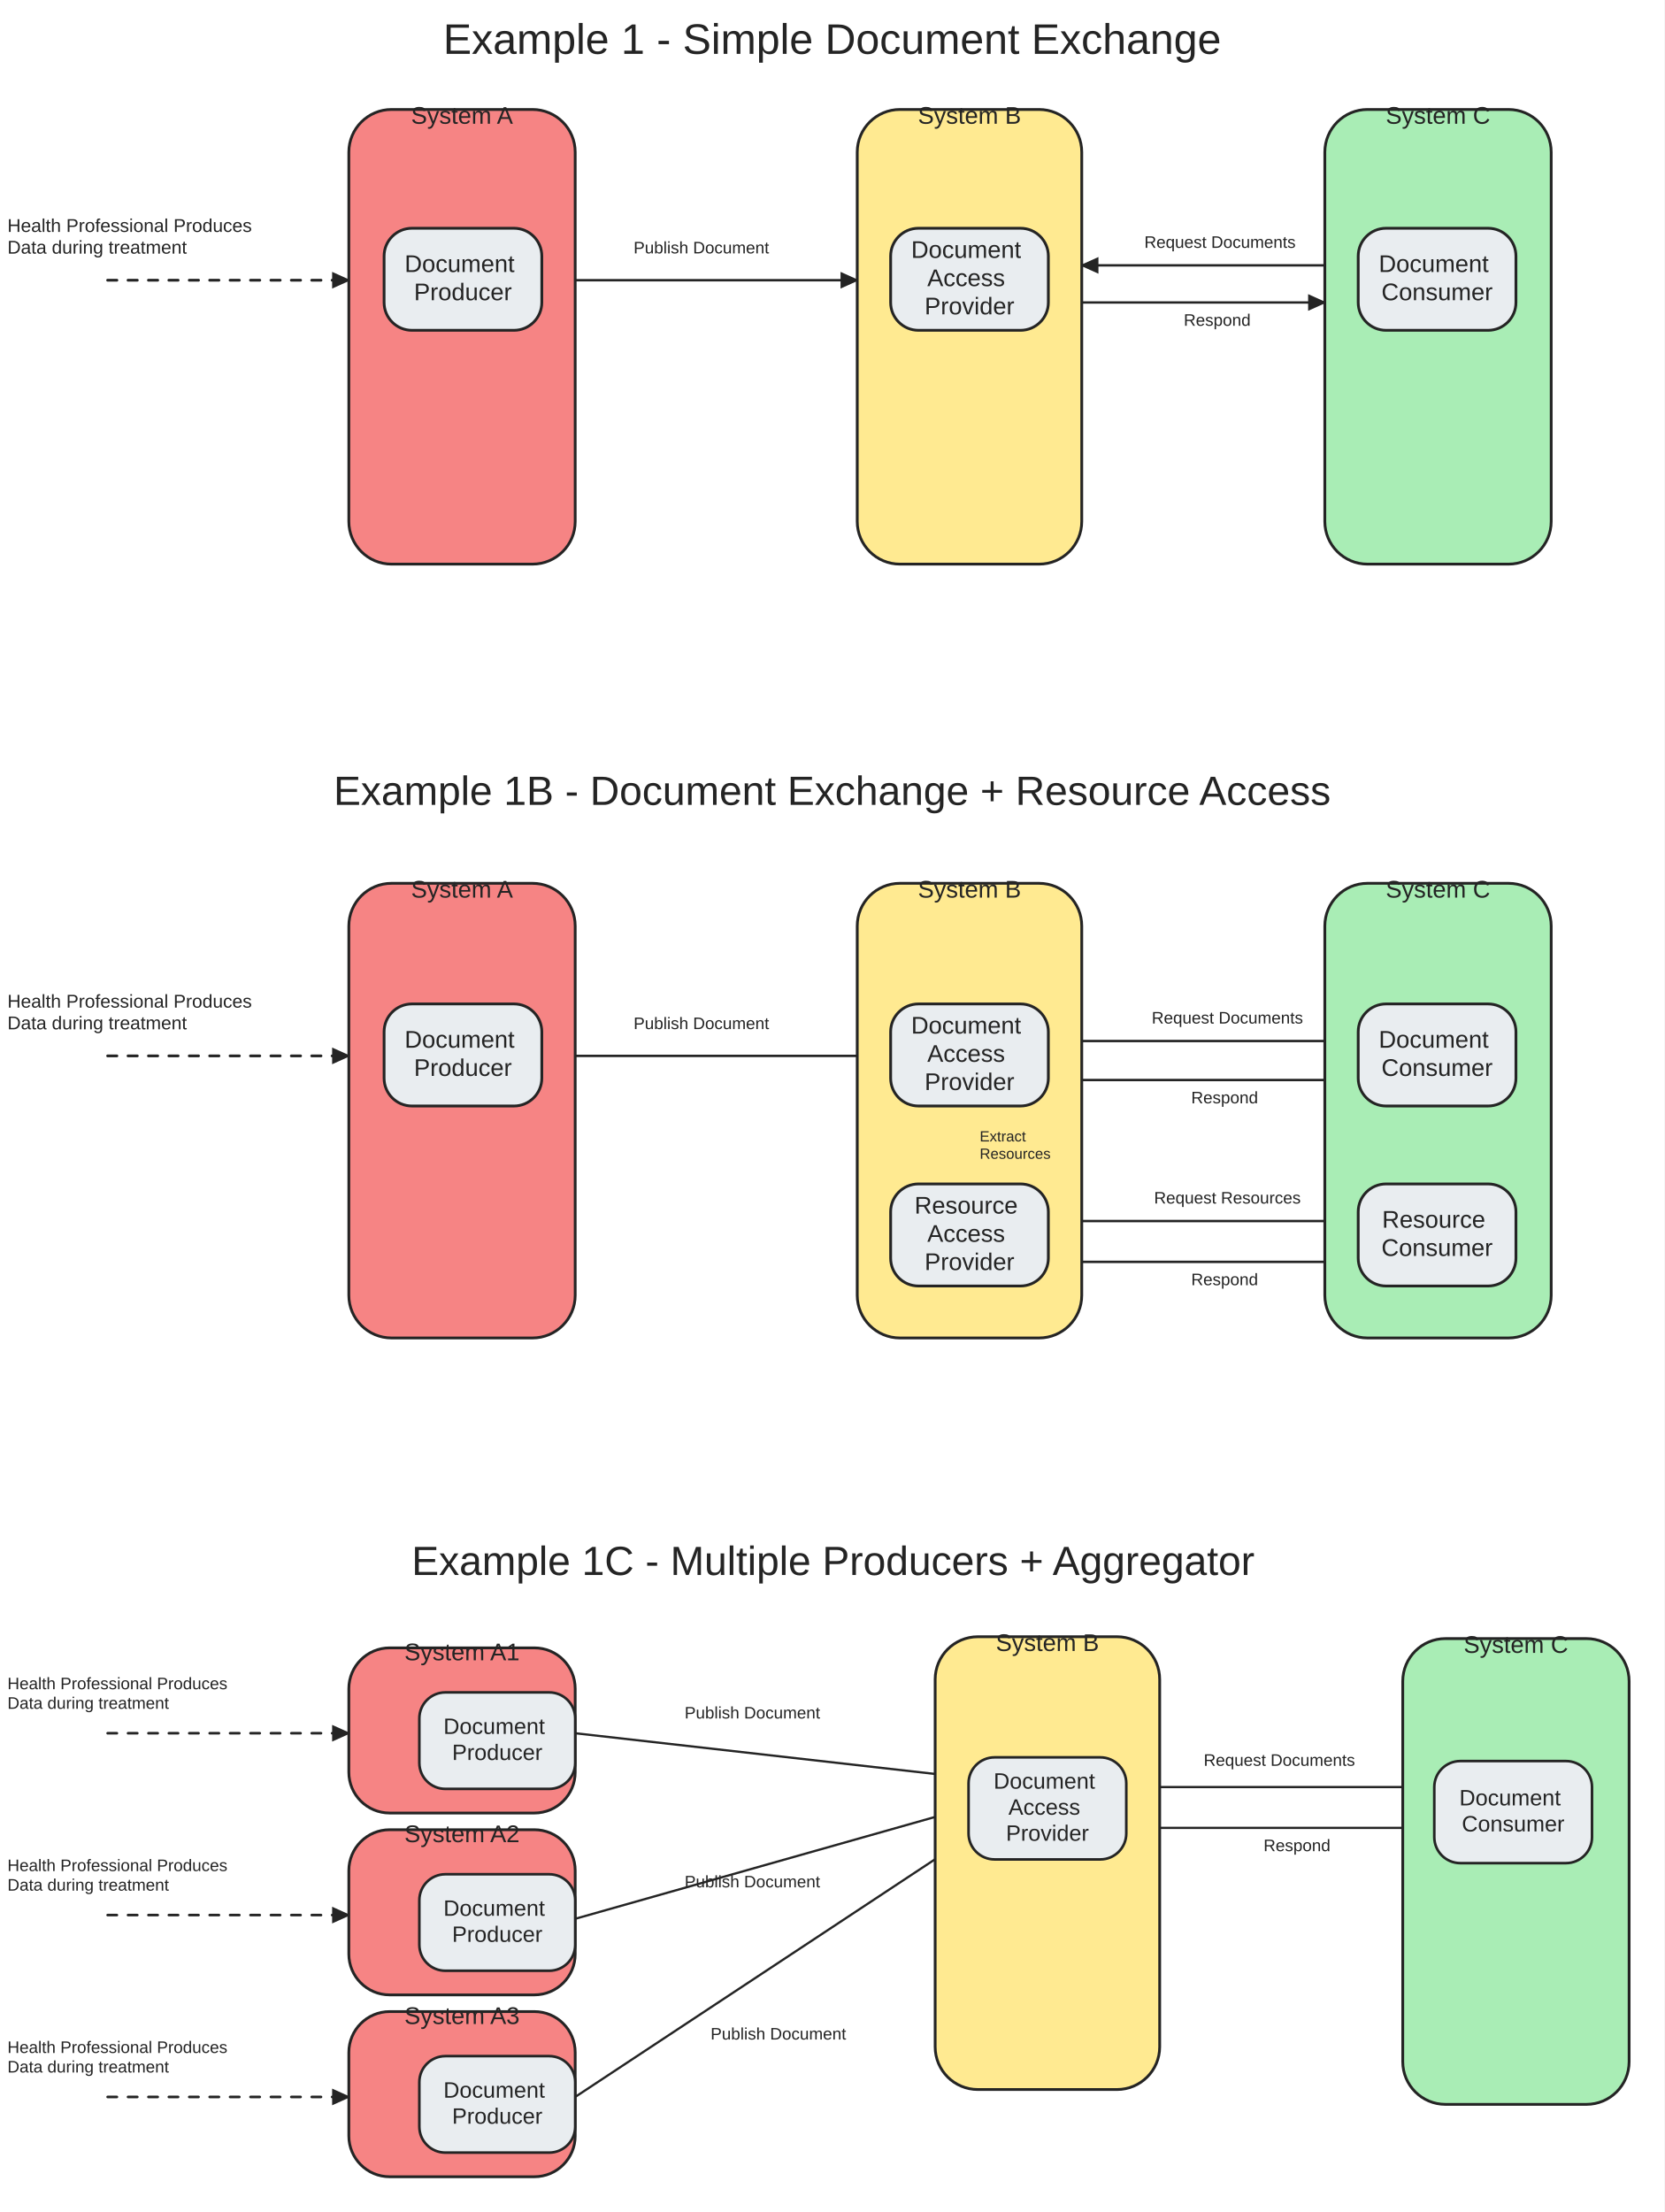
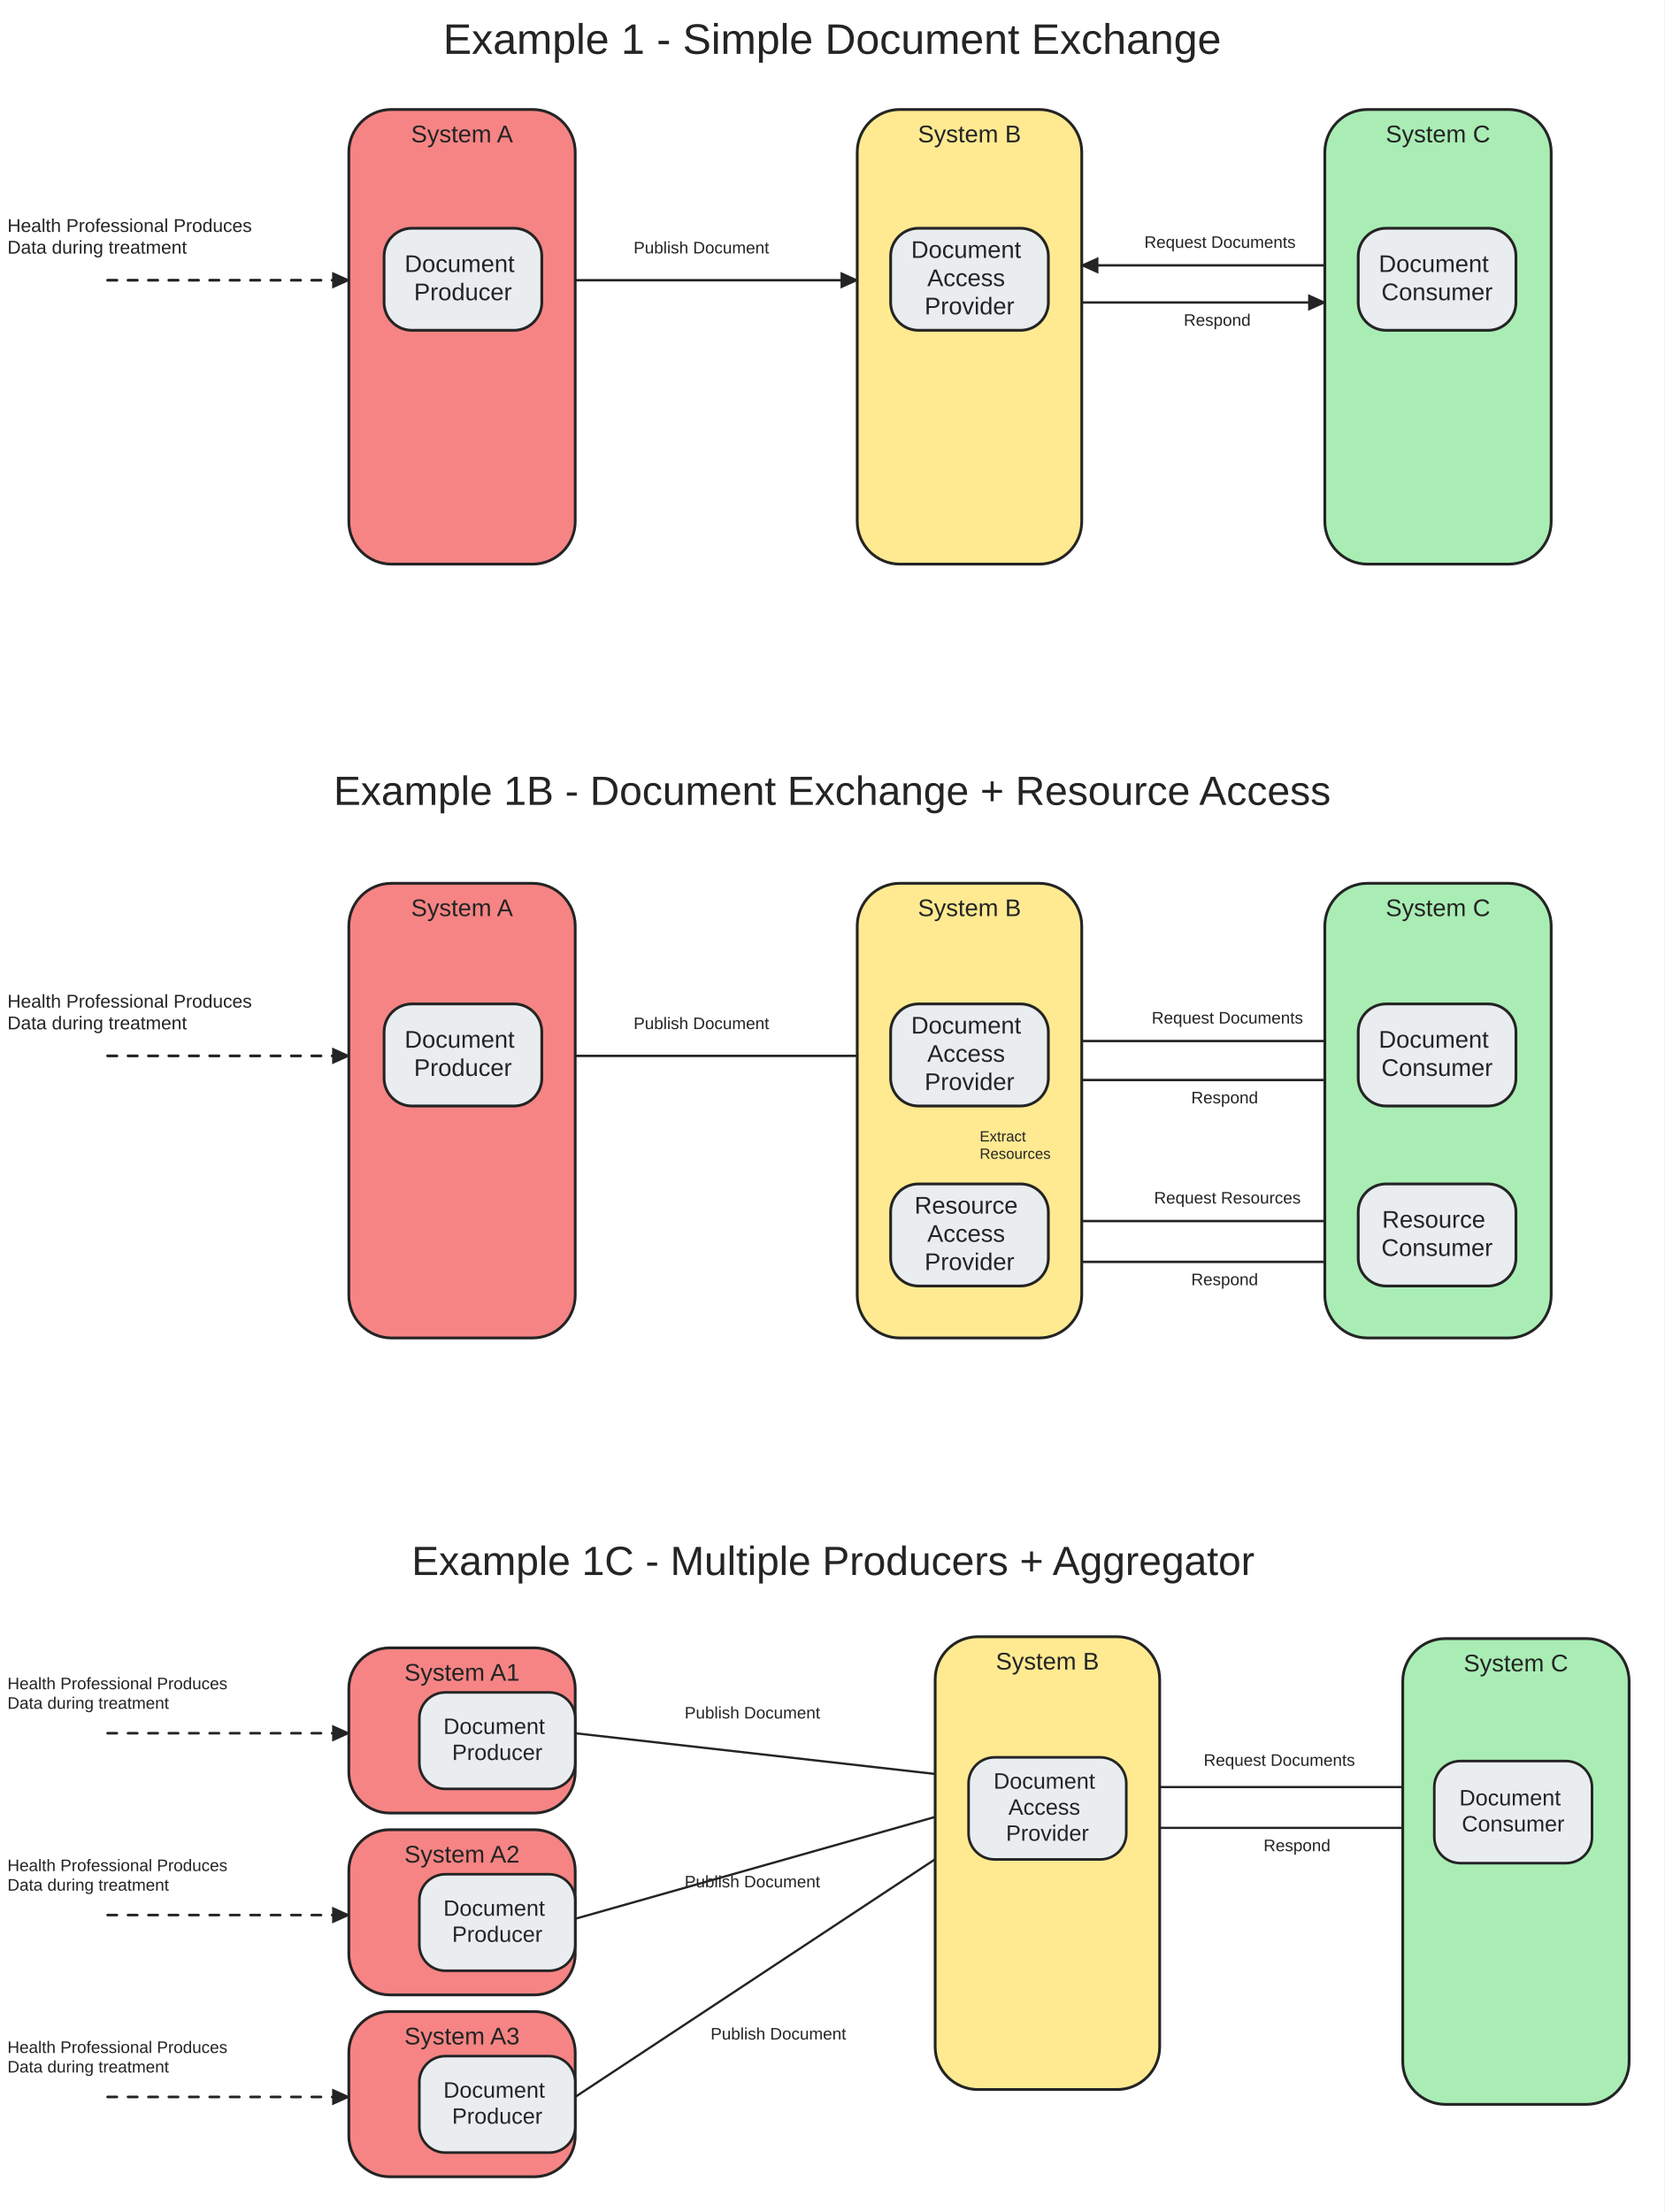
<svg xmlns="http://www.w3.org/2000/svg" version="1.1" width="897px" height="1192px" viewBox="0 0 897 1192" content="&lt;mxfile host=&quot;app.diagrams.net&quot; modified=&quot;2026-10-07T00:00:00.000Z&quot; agent=&quot;draw.io&quot; version=&quot;24.7.17&quot; type=&quot;device&quot;&gt;&lt;diagram id=&quot;ExGroup_Doc&quot; name=&quot;Page-1&quot;&gt;7Z1Rc5s4EIB/TR5zgyTA8Jg4afvSmczl4Z4VI9tMMfhATpz79SeMwCCBS4gk6lbTSccsQsH6Vitpd6XcoOXu+DXH++33LCLJDXSi4w16uIEwCBfs/1LwXgkACGEl2eRxxGVnwXP8H+FCh0sPcUSKTkGaZQmN913hKktTsqIdGc7z7K1bbJ0l3d+6xxsiCZ5XOJGl/8QR3Qrfq5R/I/FmS8Xvt8N1Yf5Nii2OsreWCD3eoGWeZbT6tDsuSVI2Xt0u1XNfBu42L5aTlI55gMY0IbdZSqoHX3Fy4N/x8Yh3e/aFocMqdW7Zz3PMBQ/Z6rArfwF0Ho+rLU43/PGCvtdNRMmRvcD9lu4SJnDYx7dtTMnzHq/KEm9MMZgMJ/EmZZcrVhvJmeCV5DRmDX3Hb+ziKCqrvC9onv0gyyzJWLGHtHxjdL+Ok0QUZSmtRTcQQbf8x+VckSDi11/wLk5KHbzLY8xe8543AnsHchxsUNBgYvpNsh2h+TsrUj/gcLJct73q6u2sJn6tJtuWiiBeDnPN3DQVn+GxD5xfP0vWALfFe0HJ7hZLOJ9PN5jsTkKVZ4c0ImUlYABTi+JPidFsL5BhGNZ+4AauhLENqLpTdyfwlzcOJtAKMwi6MEOJJoBQpgldtThfhnHez4JzTXAIrg6n68Of4wT6ca6GcS7nwIlDEr14V4dzAdx5e2ec7g/0NsEv5fRGIPqN4IS9BXSe8mxNiiLOUpxUl9FhxSYv0GdtdsSsKR4wxeVs6JDH6aacyuQE02p8/dSgmpA1NTSkAkcj526nBc5Cxuz7MmYXqqG8r4jlEuLzNKhB+dQpq60XNwiFjkxYR147V9eRYY20RsxmaCLiwJMJe54ywq9sQTGK8N2Kdd6ii7z1sEU+cigOnFmRs5VhwdCOQr7slLWER47OCM7bqQ8vSVxsB4bnp+puZzF7PSvYUCM3BEVj7MrjrdM3rXLUgMvJvwdSDM2r/q7utsAVlhx3LDi+QA70kEM6yRX7LI0GyZ3uWlqcFgi7tHy5ny1cGRYIPg+r8vrRt+yS1++eu/16vX1MY8r7jGl2yFeloJ4YXZEfEGrtjB26bu26btNdaHIEMrDWEajVEegufIO+hhZP6wnU4gns5wn087SuQC2uQPP90/oCZ/AFej3hNW2+wJKy9QWa9gV6LjDmNuCErS9wXl+gaeQ5X8QMsz8vcyx7vex9FBhlH/FebR3Cxh3Cs3XzQdQ93dyiVoHadK+2vn81vn+vnjeb8P1XfbTy/TOzbP3/H/coC/MoFJrz/3MLe/L/X6JnYwBtYnVMtCYWIHMxAAaMtXqOV0Nui8fqbms0rAfI4nq8EYFGfB7sBtx8RzaXXo+1RECttWT97qfWUhW639Za+sifx1peomet5QVr6QfAdMR0m5OLOyWWPGb6/VBuRjnJajdg0QRN7zabnGwwzXIbLa0fgN3OGPQknfhe0GNKFwrYllSbgCm4EDEFNmQ6OWQaBMG4kEwQqkYKLyCFFulkpGHgz4UUXUCKLNLJSIETuDMxtakNahYljivYXTg2tcFVTNQmN6jxpnq+QBSNTG7wgCqirfSGvinSn5XhEBpLcGi2lHcSHPrmwVALaWhJGyIdht6spJElbWwDY4hMo67zlvps92+RuuSOHKd1OjGg4A4OgTzzCnr8U54GzNBiNoUZOD25/aY4I8vZGGe2NjbP+U9KRvwVqHvivMxdmEtdOUH/vTPRfgXGiwUSGIeGGXcSlPomZTZHaTBHyXOFWZY7Lm4LQk30oKU3mR5wHG9mfMjiG4/Pl8IFC9P47PkAU/MnkBC+c52R7AJ17OwJAeN5CZtU+8KtuvJdmuPNJEgSHRJtyDO/5A3XIvWxUEtBcU7vyhNaz5WRNKolL0m2+lEX+xKXb3+a37IirasIF9tm6ltePGHKNKJUATbWOH5Dp3zzj7LJSYJp/Np9rq+l+aNPWXw6OqFeXgj2U4zQVEl6/KH2ua1CPVLcVqyItdCGUKmiE/fm63z0MB1zyoBUKcNspGEI1aAW96prRp3XA6hFPRa1uPscuGga6ib/e6gi1ahb461FPc5+C4T8iaglnfG1oW6OJ7Bjuc6x3PNDNWO5VJFaVbBj+afH8smopa3uelG3ttNZ3B8Yz8Wdyv7EqZvne5crUo272X9ncX/AjouUAjhxTBf1RqxILW5S788zhdo1MKqzWZHjzqoN4hlDoT+x88OBTfB6bX1eb/GznX+KrW92GX3W1ksV6bH1FvenbL0fOGpsvVSRQtytbM2eUPFVm/tfbREXIlfNIk6qSJM+QKsPWh30DoKKPPRSTZo0AlmN0KoRADmKNEKqSbVG1JkOJkcNePVzBCScDDF5TJByCTVOCbu8oeU9nTez1KqAL1xDwJEF/gngk026BDzUbNGNR2evn7aU7Ts1ZOcLRxOHGkN27WwpC3s8bIlR4E1c34taI1Y0GTa7PP9956r4+a9ko8f/AQ==&lt;/diagram&gt;&lt;/mxfile&gt;">
  <defs>
    <marker id="arrow" markerWidth="11" markerHeight="9" refX="9" refY="4.5" orient="auto" markerUnits="userSpaceOnUse">
      <path d="M0,0 L10,4.5 L0,9 Z" fill="#242424" />
    </marker>
  </defs>
  <rect x="0" y="0" width="897" height="1192" fill="#ffffff" />
  <path id="one-input" d="M 58 151 L 188 151" fill="none" stroke="#242424" stroke-width="1.5" stroke-linecap="round" stroke-linejoin="round" stroke-dasharray="5 6" marker-end="url(#arrow)" />
  <path id="one-publish" d="M 292 151 L 462 151" fill="none" stroke="#242424" stroke-width="1.3" stroke-linecap="round" stroke-linejoin="round" marker-end="url(#arrow)" />
  <path id="one-request" d="M 714 143 L 583 143" fill="none" stroke="#242424" stroke-width="1.3" stroke-linecap="round" stroke-linejoin="round" marker-end="url(#arrow)" />
  <path id="one-respond" d="M 583 163 L 714 163" fill="none" stroke="#242424" stroke-width="1.3" stroke-linecap="round" stroke-linejoin="round" marker-end="url(#arrow)" />
  <path id="two-input" d="M 58 569 L 188 569" fill="none" stroke="#242424" stroke-width="1.5" stroke-linecap="round" stroke-linejoin="round" stroke-dasharray="5 6" marker-end="url(#arrow)" />
  <path id="two-publish" d="M 292 569 L 480 569" fill="none" stroke="#242424" stroke-width="1.3" stroke-linecap="round" stroke-linejoin="round" marker-end="url(#arrow)" />
  <path id="two-request-doc" d="M 732 561 L 565 561" fill="none" stroke="#242424" stroke-width="1.3" stroke-linecap="round" stroke-linejoin="round" marker-end="url(#arrow)" />
  <path id="two-respond-doc" d="M 565 582 L 732 582" fill="none" stroke="#242424" stroke-width="1.3" stroke-linecap="round" stroke-linejoin="round" marker-end="url(#arrow)" />
  <path id="two-extract" d="M 522 596 L 522 638" fill="none" stroke="#242424" stroke-width="1.4" stroke-linecap="round" stroke-linejoin="round" stroke-dasharray="4 4" marker-end="url(#arrow)" />
  <path id="two-request-res" d="M 732 658 L 565 658" fill="none" stroke="#242424" stroke-width="1.3" stroke-linecap="round" stroke-linejoin="round" marker-end="url(#arrow)" />
  <path id="two-respond-res" d="M 565 680 L 732 680" fill="none" stroke="#242424" stroke-width="1.3" stroke-linecap="round" stroke-linejoin="round" marker-end="url(#arrow)" />
  <path id="three-input-a1" d="M 58 934 L 188 934" fill="none" stroke="#242424" stroke-width="1.4" stroke-linecap="round" stroke-linejoin="round" stroke-dasharray="5 6" marker-end="url(#arrow)" />
  <path id="three-input-a2" d="M 58 1032 L 188 1032" fill="none" stroke="#242424" stroke-width="1.4" stroke-linecap="round" stroke-linejoin="round" stroke-dasharray="5 6" marker-end="url(#arrow)" />
  <path id="three-input-a3" d="M 58 1130 L 188 1130" fill="none" stroke="#242424" stroke-width="1.4" stroke-linecap="round" stroke-linejoin="round" stroke-dasharray="5 6" marker-end="url(#arrow)" />
  <path id="three-publish-a1" d="M 310 934 L 522 958" fill="none" stroke="#242424" stroke-width="1.2" stroke-linecap="round" stroke-linejoin="round" marker-end="url(#arrow)" />
  <path id="three-publish-a2" d="M 310 1034 L 522 974" fill="none" stroke="#242424" stroke-width="1.2" stroke-linecap="round" stroke-linejoin="round" marker-end="url(#arrow)" />
  <path id="three-publish-a3" d="M 310 1130 L 522 990" fill="none" stroke="#242424" stroke-width="1.2" stroke-linecap="round" stroke-linejoin="round" marker-end="url(#arrow)" />
  <path id="three-request" d="M 773 963 L 607 963" fill="none" stroke="#242424" stroke-width="1.2" stroke-linecap="round" stroke-linejoin="round" marker-end="url(#arrow)" />
  <path id="three-respond" d="M 607 985 L 773 985" fill="none" stroke="#242424" stroke-width="1.2" stroke-linecap="round" stroke-linejoin="round" marker-end="url(#arrow)" />
  <text id="title-one" x="448.5" y="22.5" text-anchor="middle" dominant-baseline="middle" font-family="Arial, Helvetica, sans-serif" font-size="23px" font-weight="400" fill="#242424">
    <tspan x="448.5" dy="0">Example 1 - Simple Document Exchange</tspan>
  </text>
  <rect id="one-system-a" x="188" y="59" width="122" height="245" rx="23" fill="#f68484" stroke="#242424" stroke-width="1.5" />
-   <text id="one-system-a-text" x="249" y="63" text-anchor="middle" dominant-baseline="middle" font-family="Arial, Helvetica, sans-serif" font-size="13px" font-weight="400" fill="#242424">
+   <text id="one-system-a-text" x="249" y="73" text-anchor="middle" dominant-baseline="middle" font-family="Arial, Helvetica, sans-serif" font-size="13px" font-weight="400" fill="#242424">
    <tspan x="249" dy="0">System A</tspan>
  </text>
  <rect id="one-system-b" x="462" y="59" width="121" height="245" rx="23" fill="#ffea91" stroke="#242424" stroke-width="1.5" />
-   <text id="one-system-b-text" x="522.5" y="63" text-anchor="middle" dominant-baseline="middle" font-family="Arial, Helvetica, sans-serif" font-size="13px" font-weight="400" fill="#242424">
+   <text id="one-system-b-text" x="522.5" y="73" text-anchor="middle" dominant-baseline="middle" font-family="Arial, Helvetica, sans-serif" font-size="13px" font-weight="400" fill="#242424">
    <tspan x="522.5" dy="0">System B</tspan>
  </text>
  <rect id="one-system-c" x="714" y="59" width="122" height="245" rx="23" fill="#a9edb5" stroke="#242424" stroke-width="1.5" />
-   <text id="one-system-c-text" x="775" y="63" text-anchor="middle" dominant-baseline="middle" font-family="Arial, Helvetica, sans-serif" font-size="13px" font-weight="400" fill="#242424">
+   <text id="one-system-c-text" x="775" y="73" text-anchor="middle" dominant-baseline="middle" font-family="Arial, Helvetica, sans-serif" font-size="13px" font-weight="400" fill="#242424">
    <tspan x="775" dy="0">System C</tspan>
  </text>
  <text id="one-input-label" x="4" y="122.15" text-anchor="start" dominant-baseline="middle" font-family="Arial, Helvetica, sans-serif" font-size="10px" font-weight="400" fill="#242424">
    <tspan x="4" dy="0">Health Professional Produces</tspan>
    <tspan x="4" dy="11.7">Data during treatment</tspan>
  </text>
  <rect id="one-producer" x="207" y="123" width="85" height="55" rx="15" fill="#e9edf0" stroke="#242424" stroke-width="1.5" />
  <text id="one-producer-text" x="249.5" y="142.895" text-anchor="middle" dominant-baseline="middle" font-family="Arial, Helvetica, sans-serif" font-size="13px" font-weight="400" fill="#242424">
    <tspan x="249.5" dy="0">Document</tspan>
    <tspan x="249.5" dy="15.21">Producer</tspan>
  </text>
  <rect id="one-provider" x="480" y="123" width="85" height="55" rx="15" fill="#e9edf0" stroke="#242424" stroke-width="1.5" />
  <text id="one-provider-text" x="522.5" y="135.29" text-anchor="middle" dominant-baseline="middle" font-family="Arial, Helvetica, sans-serif" font-size="13px" font-weight="400" fill="#242424">
    <tspan x="522.5" dy="0">Document</tspan>
    <tspan x="522.5" dy="15.21">Access</tspan>
    <tspan x="522.5" dy="15.21">Provider</tspan>
  </text>
  <rect id="one-consumer" x="732" y="123" width="85" height="55" rx="15" fill="#e9edf0" stroke="#242424" stroke-width="1.5" />
  <text id="one-consumer-text" x="774.5" y="142.895" text-anchor="middle" dominant-baseline="middle" font-family="Arial, Helvetica, sans-serif" font-size="13px" font-weight="400" fill="#242424">
    <tspan x="774.5" dy="0">Document</tspan>
    <tspan x="774.5" dy="15.21">Consumer</tspan>
  </text>
  <text id="one-publish-label" x="378" y="134" text-anchor="middle" dominant-baseline="middle" font-family="Arial, Helvetica, sans-serif" font-size="9px" font-weight="400" fill="#242424">
    <tspan x="378" dy="0">Publish Document</tspan>
  </text>
  <text id="one-request-label" x="657.5" y="131" text-anchor="middle" dominant-baseline="middle" font-family="Arial, Helvetica, sans-serif" font-size="9px" font-weight="400" fill="#242424">
    <tspan x="657.5" dy="0">Request Documents</tspan>
  </text>
  <text id="one-respond-label" x="656" y="173" text-anchor="middle" dominant-baseline="middle" font-family="Arial, Helvetica, sans-serif" font-size="9px" font-weight="400" fill="#242424">
    <tspan x="656" dy="0">Respond</tspan>
  </text>
  <text id="title-two" x="448.5" y="427.5" text-anchor="middle" dominant-baseline="middle" font-family="Arial, Helvetica, sans-serif" font-size="22px" font-weight="400" fill="#242424">
    <tspan x="448.5" dy="0">Example 1B - Document Exchange + Resource Access</tspan>
  </text>
  <rect id="two-system-a" x="188" y="476" width="122" height="245" rx="23" fill="#f68484" stroke="#242424" stroke-width="1.5" />
-   <text id="two-system-a-text" x="249" y="480" text-anchor="middle" dominant-baseline="middle" font-family="Arial, Helvetica, sans-serif" font-size="13px" font-weight="400" fill="#242424">
+   <text id="two-system-a-text" x="249" y="490" text-anchor="middle" dominant-baseline="middle" font-family="Arial, Helvetica, sans-serif" font-size="13px" font-weight="400" fill="#242424">
    <tspan x="249" dy="0">System A</tspan>
  </text>
  <rect id="two-system-b" x="462" y="476" width="121" height="245" rx="23" fill="#ffea91" stroke="#242424" stroke-width="1.5" />
-   <text id="two-system-b-text" x="522.5" y="480" text-anchor="middle" dominant-baseline="middle" font-family="Arial, Helvetica, sans-serif" font-size="13px" font-weight="400" fill="#242424">
+   <text id="two-system-b-text" x="522.5" y="490" text-anchor="middle" dominant-baseline="middle" font-family="Arial, Helvetica, sans-serif" font-size="13px" font-weight="400" fill="#242424">
    <tspan x="522.5" dy="0">System B</tspan>
  </text>
  <rect id="two-system-c" x="714" y="476" width="122" height="245" rx="23" fill="#a9edb5" stroke="#242424" stroke-width="1.5" />
-   <text id="two-system-c-text" x="775" y="480" text-anchor="middle" dominant-baseline="middle" font-family="Arial, Helvetica, sans-serif" font-size="13px" font-weight="400" fill="#242424">
+   <text id="two-system-c-text" x="775" y="490" text-anchor="middle" dominant-baseline="middle" font-family="Arial, Helvetica, sans-serif" font-size="13px" font-weight="400" fill="#242424">
    <tspan x="775" dy="0">System C</tspan>
  </text>
  <text id="two-input-label" x="4" y="540.15" text-anchor="start" dominant-baseline="middle" font-family="Arial, Helvetica, sans-serif" font-size="10px" font-weight="400" fill="#242424">
    <tspan x="4" dy="0">Health Professional Produces</tspan>
    <tspan x="4" dy="11.7">Data during treatment</tspan>
  </text>
  <rect id="two-producer" x="207" y="541" width="85" height="55" rx="15" fill="#e9edf0" stroke="#242424" stroke-width="1.5" />
  <text id="two-producer-text" x="249.5" y="560.895" text-anchor="middle" dominant-baseline="middle" font-family="Arial, Helvetica, sans-serif" font-size="13px" font-weight="400" fill="#242424">
    <tspan x="249.5" dy="0">Document</tspan>
    <tspan x="249.5" dy="15.21">Producer</tspan>
  </text>
  <rect id="two-provider" x="480" y="541" width="85" height="55" rx="15" fill="#e9edf0" stroke="#242424" stroke-width="1.5" />
  <text id="two-provider-text" x="522.5" y="553.29" text-anchor="middle" dominant-baseline="middle" font-family="Arial, Helvetica, sans-serif" font-size="13px" font-weight="400" fill="#242424">
    <tspan x="522.5" dy="0">Document</tspan>
    <tspan x="522.5" dy="15.21">Access</tspan>
    <tspan x="522.5" dy="15.21">Provider</tspan>
  </text>
  <rect id="two-resource-provider" x="480" y="638" width="85" height="55" rx="15" fill="#e9edf0" stroke="#242424" stroke-width="1.5" />
  <text id="two-resource-provider-text" x="522.5" y="650.29" text-anchor="middle" dominant-baseline="middle" font-family="Arial, Helvetica, sans-serif" font-size="13px" font-weight="400" fill="#242424">
    <tspan x="522.5" dy="0">Resource</tspan>
    <tspan x="522.5" dy="15.21">Access</tspan>
    <tspan x="522.5" dy="15.21">Provider</tspan>
  </text>
  <rect id="two-document-consumer" x="732" y="541" width="85" height="55" rx="15" fill="#e9edf0" stroke="#242424" stroke-width="1.5" />
  <text id="two-document-consumer-text" x="774.5" y="560.895" text-anchor="middle" dominant-baseline="middle" font-family="Arial, Helvetica, sans-serif" font-size="13px" font-weight="400" fill="#242424">
    <tspan x="774.5" dy="0">Document</tspan>
    <tspan x="774.5" dy="15.21">Consumer</tspan>
  </text>
  <rect id="two-resource-consumer" x="732" y="638" width="85" height="55" rx="15" fill="#e9edf0" stroke="#242424" stroke-width="1.5" />
  <text id="two-resource-consumer-text" x="774.5" y="657.895" text-anchor="middle" dominant-baseline="middle" font-family="Arial, Helvetica, sans-serif" font-size="13px" font-weight="400" fill="#242424">
    <tspan x="774.5" dy="0">Resource</tspan>
    <tspan x="774.5" dy="15.21">Consumer</tspan>
  </text>
  <text id="two-publish-label" x="378" y="552" text-anchor="middle" dominant-baseline="middle" font-family="Arial, Helvetica, sans-serif" font-size="9px" font-weight="400" fill="#242424">
    <tspan x="378" dy="0">Publish Document</tspan>
  </text>
  <text id="two-request-doc-label" x="661.5" y="549" text-anchor="middle" dominant-baseline="middle" font-family="Arial, Helvetica, sans-serif" font-size="9px" font-weight="400" fill="#242424">
    <tspan x="661.5" dy="0">Request Documents</tspan>
  </text>
  <text id="two-respond-doc-label" x="660" y="592" text-anchor="middle" dominant-baseline="middle" font-family="Arial, Helvetica, sans-serif" font-size="9px" font-weight="400" fill="#242424">
    <tspan x="660" dy="0">Respond</tspan>
  </text>
  <text id="two-extract-label" x="528" y="612.82" text-anchor="start" dominant-baseline="middle" font-family="Arial, Helvetica, sans-serif" font-size="8px" font-weight="400" fill="#242424">
    <tspan x="528" dy="0">Extract</tspan>
    <tspan x="528" dy="9.36">Resources</tspan>
  </text>
  <text id="two-request-res-label" x="661.5" y="646" text-anchor="middle" dominant-baseline="middle" font-family="Arial, Helvetica, sans-serif" font-size="9px" font-weight="400" fill="#242424">
    <tspan x="661.5" dy="0">Request Resources</tspan>
  </text>
  <text id="two-respond-res-label" x="660" y="690" text-anchor="middle" dominant-baseline="middle" font-family="Arial, Helvetica, sans-serif" font-size="9px" font-weight="400" fill="#242424">
    <tspan x="660" dy="0">Respond</tspan>
  </text>
  <text id="title-three" x="449" y="842.5" text-anchor="middle" dominant-baseline="middle" font-family="Arial, Helvetica, sans-serif" font-size="22px" font-weight="400" fill="#242424">
    <tspan x="449" dy="0">Example 1C - Multiple Producers + Aggregator</tspan>
  </text>
  <rect id="three-system-a1" x="188" y="888" width="122" height="89" rx="22" fill="#f68484" stroke="#242424" stroke-width="1.5" />
-   <text id="three-system-a1-text" x="249" y="891" text-anchor="middle" dominant-baseline="middle" font-family="Arial, Helvetica, sans-serif" font-size="13px" font-weight="400" fill="#242424">
+   <text id="three-system-a1-text" x="249" y="902" text-anchor="middle" dominant-baseline="middle" font-family="Arial, Helvetica, sans-serif" font-size="13px" font-weight="400" fill="#242424">
    <tspan x="249" dy="0">System A1</tspan>
  </text>
  <rect id="three-system-a2" x="188" y="986" width="122" height="89" rx="22" fill="#f68484" stroke="#242424" stroke-width="1.5" />
-   <text id="three-system-a2-text" x="249" y="989" text-anchor="middle" dominant-baseline="middle" font-family="Arial, Helvetica, sans-serif" font-size="13px" font-weight="400" fill="#242424">
+   <text id="three-system-a2-text" x="249" y="1000" text-anchor="middle" dominant-baseline="middle" font-family="Arial, Helvetica, sans-serif" font-size="13px" font-weight="400" fill="#242424">
    <tspan x="249" dy="0">System A2</tspan>
  </text>
  <rect id="three-system-a3" x="188" y="1084" width="122" height="89" rx="22" fill="#f68484" stroke="#242424" stroke-width="1.5" />
-   <text id="three-system-a3-text" x="249" y="1087" text-anchor="middle" dominant-baseline="middle" font-family="Arial, Helvetica, sans-serif" font-size="13px" font-weight="400" fill="#242424">
+   <text id="three-system-a3-text" x="249" y="1098" text-anchor="middle" dominant-baseline="middle" font-family="Arial, Helvetica, sans-serif" font-size="13px" font-weight="400" fill="#242424">
    <tspan x="249" dy="0">System A3</tspan>
  </text>
  <rect id="three-system-b" x="504" y="882" width="121" height="244" rx="23" fill="#ffea91" stroke="#242424" stroke-width="1.5" />
-   <text id="three-system-b-text" x="564.5" y="886" text-anchor="middle" dominant-baseline="middle" font-family="Arial, Helvetica, sans-serif" font-size="13px" font-weight="400" fill="#242424">
+   <text id="three-system-b-text" x="564.5" y="896" text-anchor="middle" dominant-baseline="middle" font-family="Arial, Helvetica, sans-serif" font-size="13px" font-weight="400" fill="#242424">
    <tspan x="564.5" dy="0">System B</tspan>
  </text>
  <rect id="three-system-c" x="756" y="883" width="122" height="251" rx="23" fill="#a9edb5" stroke="#242424" stroke-width="1.5" />
-   <text id="three-system-c-text" x="817" y="887" text-anchor="middle" dominant-baseline="middle" font-family="Arial, Helvetica, sans-serif" font-size="13px" font-weight="400" fill="#242424">
+   <text id="three-system-c-text" x="817" y="897" text-anchor="middle" dominant-baseline="middle" font-family="Arial, Helvetica, sans-serif" font-size="13px" font-weight="400" fill="#242424">
    <tspan x="817" dy="0">System C</tspan>
  </text>
  <text id="three-input-label-a1" x="4" y="907.735" text-anchor="start" dominant-baseline="middle" font-family="Arial, Helvetica, sans-serif" font-size="9px" font-weight="400" fill="#242424">
    <tspan x="4" dy="0">Health Professional Produces</tspan>
    <tspan x="4" dy="10.53">Data during treatment</tspan>
  </text>
  <text id="three-input-label-a2" x="4" y="1005.735" text-anchor="start" dominant-baseline="middle" font-family="Arial, Helvetica, sans-serif" font-size="9px" font-weight="400" fill="#242424">
    <tspan x="4" dy="0">Health Professional Produces</tspan>
    <tspan x="4" dy="10.53">Data during treatment</tspan>
  </text>
  <text id="three-input-label-a3" x="4" y="1103.735" text-anchor="start" dominant-baseline="middle" font-family="Arial, Helvetica, sans-serif" font-size="9px" font-weight="400" fill="#242424">
    <tspan x="4" dy="0">Health Professional Produces</tspan>
    <tspan x="4" dy="10.53">Data during treatment</tspan>
  </text>
  <rect id="three-producer-a1" x="226" y="912" width="84" height="52" rx="14" fill="#e9edf0" stroke="#242424" stroke-width="1.4" />
  <text id="three-producer-a1-text" x="268" y="930.98" text-anchor="middle" dominant-baseline="middle" font-family="Arial, Helvetica, sans-serif" font-size="12px" font-weight="400" fill="#242424">
    <tspan x="268" dy="0">Document</tspan>
    <tspan x="268" dy="14.04">Producer</tspan>
  </text>
  <rect id="three-producer-a2" x="226" y="1010" width="84" height="52" rx="14" fill="#e9edf0" stroke="#242424" stroke-width="1.4" />
  <text id="three-producer-a2-text" x="268" y="1028.98" text-anchor="middle" dominant-baseline="middle" font-family="Arial, Helvetica, sans-serif" font-size="12px" font-weight="400" fill="#242424">
    <tspan x="268" dy="0">Document</tspan>
    <tspan x="268" dy="14.04">Producer</tspan>
  </text>
  <rect id="three-producer-a3" x="226" y="1108" width="84" height="52" rx="14" fill="#e9edf0" stroke="#242424" stroke-width="1.4" />
  <text id="three-producer-a3-text" x="268" y="1126.98" text-anchor="middle" dominant-baseline="middle" font-family="Arial, Helvetica, sans-serif" font-size="12px" font-weight="400" fill="#242424">
    <tspan x="268" dy="0">Document</tspan>
    <tspan x="268" dy="14.04">Producer</tspan>
  </text>
  <rect id="three-provider" x="522" y="947" width="85" height="55" rx="14" fill="#e9edf0" stroke="#242424" stroke-width="1.4" />
  <text id="three-provider-text" x="564.5" y="960.46" text-anchor="middle" dominant-baseline="middle" font-family="Arial, Helvetica, sans-serif" font-size="12px" font-weight="400" fill="#242424">
    <tspan x="564.5" dy="0">Document</tspan>
    <tspan x="564.5" dy="14.04">Access</tspan>
    <tspan x="564.5" dy="14.04">Provider</tspan>
  </text>
  <rect id="three-consumer" x="773" y="949" width="85" height="55" rx="14" fill="#e9edf0" stroke="#242424" stroke-width="1.4" />
  <text id="three-consumer-text" x="815.5" y="969.48" text-anchor="middle" dominant-baseline="middle" font-family="Arial, Helvetica, sans-serif" font-size="12px" font-weight="400" fill="#242424">
    <tspan x="815.5" dy="0">Document</tspan>
    <tspan x="815.5" dy="14.04">Consumer</tspan>
  </text>
  <text id="three-publish-label-a1" x="405.5" y="923.5" text-anchor="middle" dominant-baseline="middle" font-family="Arial, Helvetica, sans-serif" font-size="9px" font-weight="400" fill="#242424">
    <tspan x="405.5" dy="0">Publish Document</tspan>
  </text>
  <text id="three-publish-label-a2" x="405.5" y="1014.5" text-anchor="middle" dominant-baseline="middle" font-family="Arial, Helvetica, sans-serif" font-size="9px" font-weight="400" fill="#242424">
    <tspan x="405.5" dy="0">Publish Document</tspan>
  </text>
  <text id="three-publish-label-a3" x="419.5" y="1096.5" text-anchor="middle" dominant-baseline="middle" font-family="Arial, Helvetica, sans-serif" font-size="9px" font-weight="400" fill="#242424">
    <tspan x="419.5" dy="0">Publish Document</tspan>
  </text>
  <text id="three-request-label" x="689.5" y="949" text-anchor="middle" dominant-baseline="middle" font-family="Arial, Helvetica, sans-serif" font-size="9px" font-weight="400" fill="#242424">
    <tspan x="689.5" dy="0">Request Documents</tspan>
  </text>
  <text id="three-respond-label" x="699" y="995" text-anchor="middle" dominant-baseline="middle" font-family="Arial, Helvetica, sans-serif" font-size="9px" font-weight="400" fill="#242424">
    <tspan x="699" dy="0">Respond</tspan>
  </text>
</svg>
